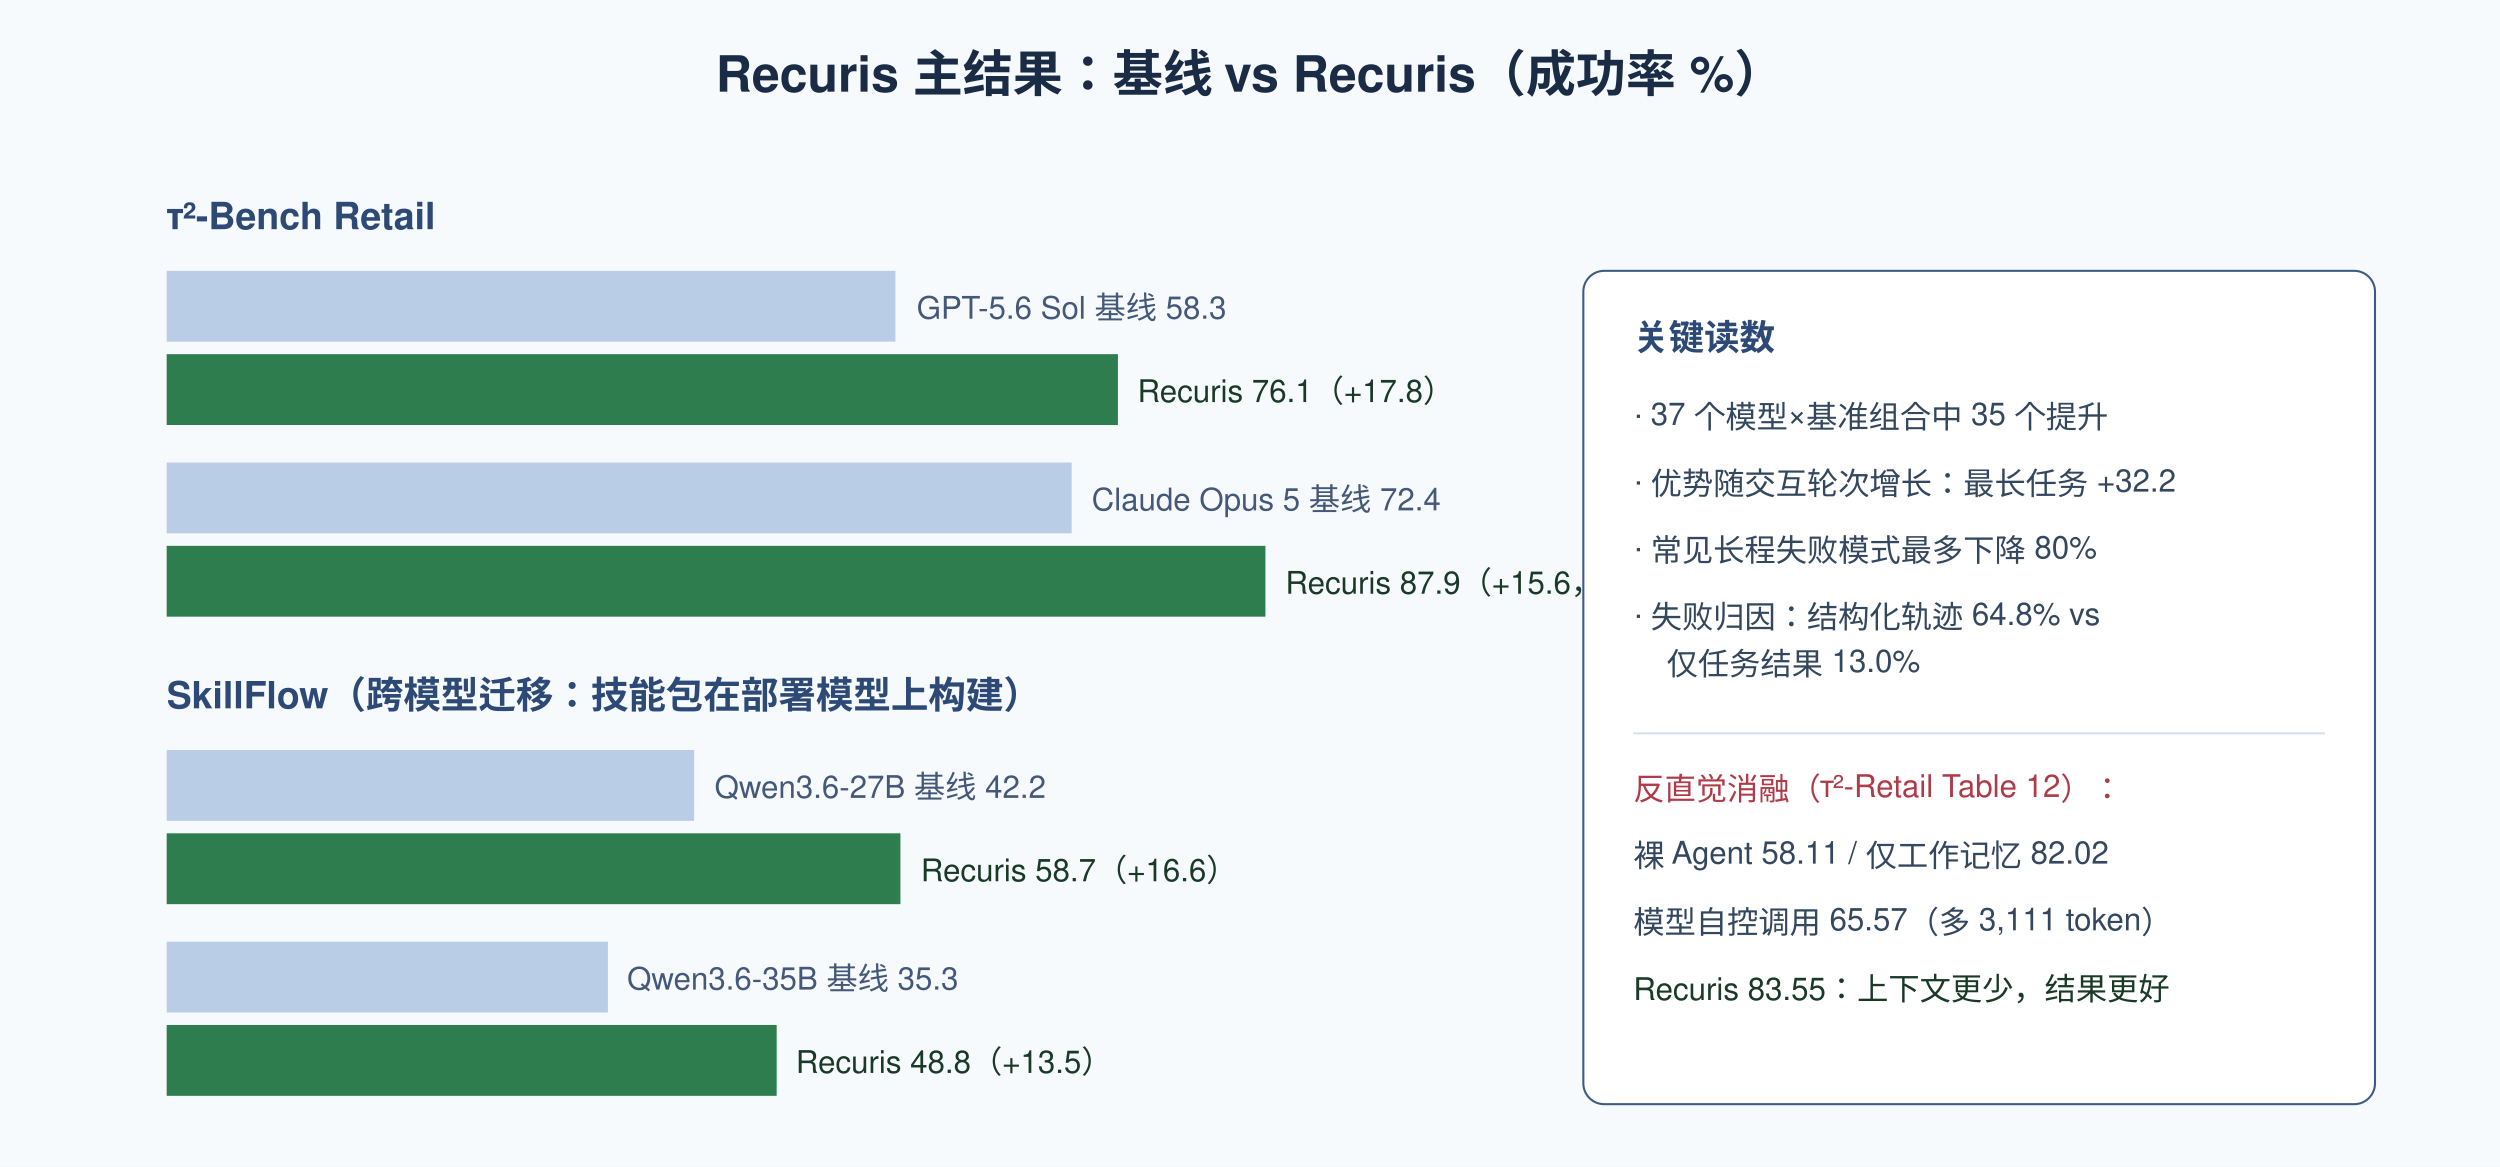
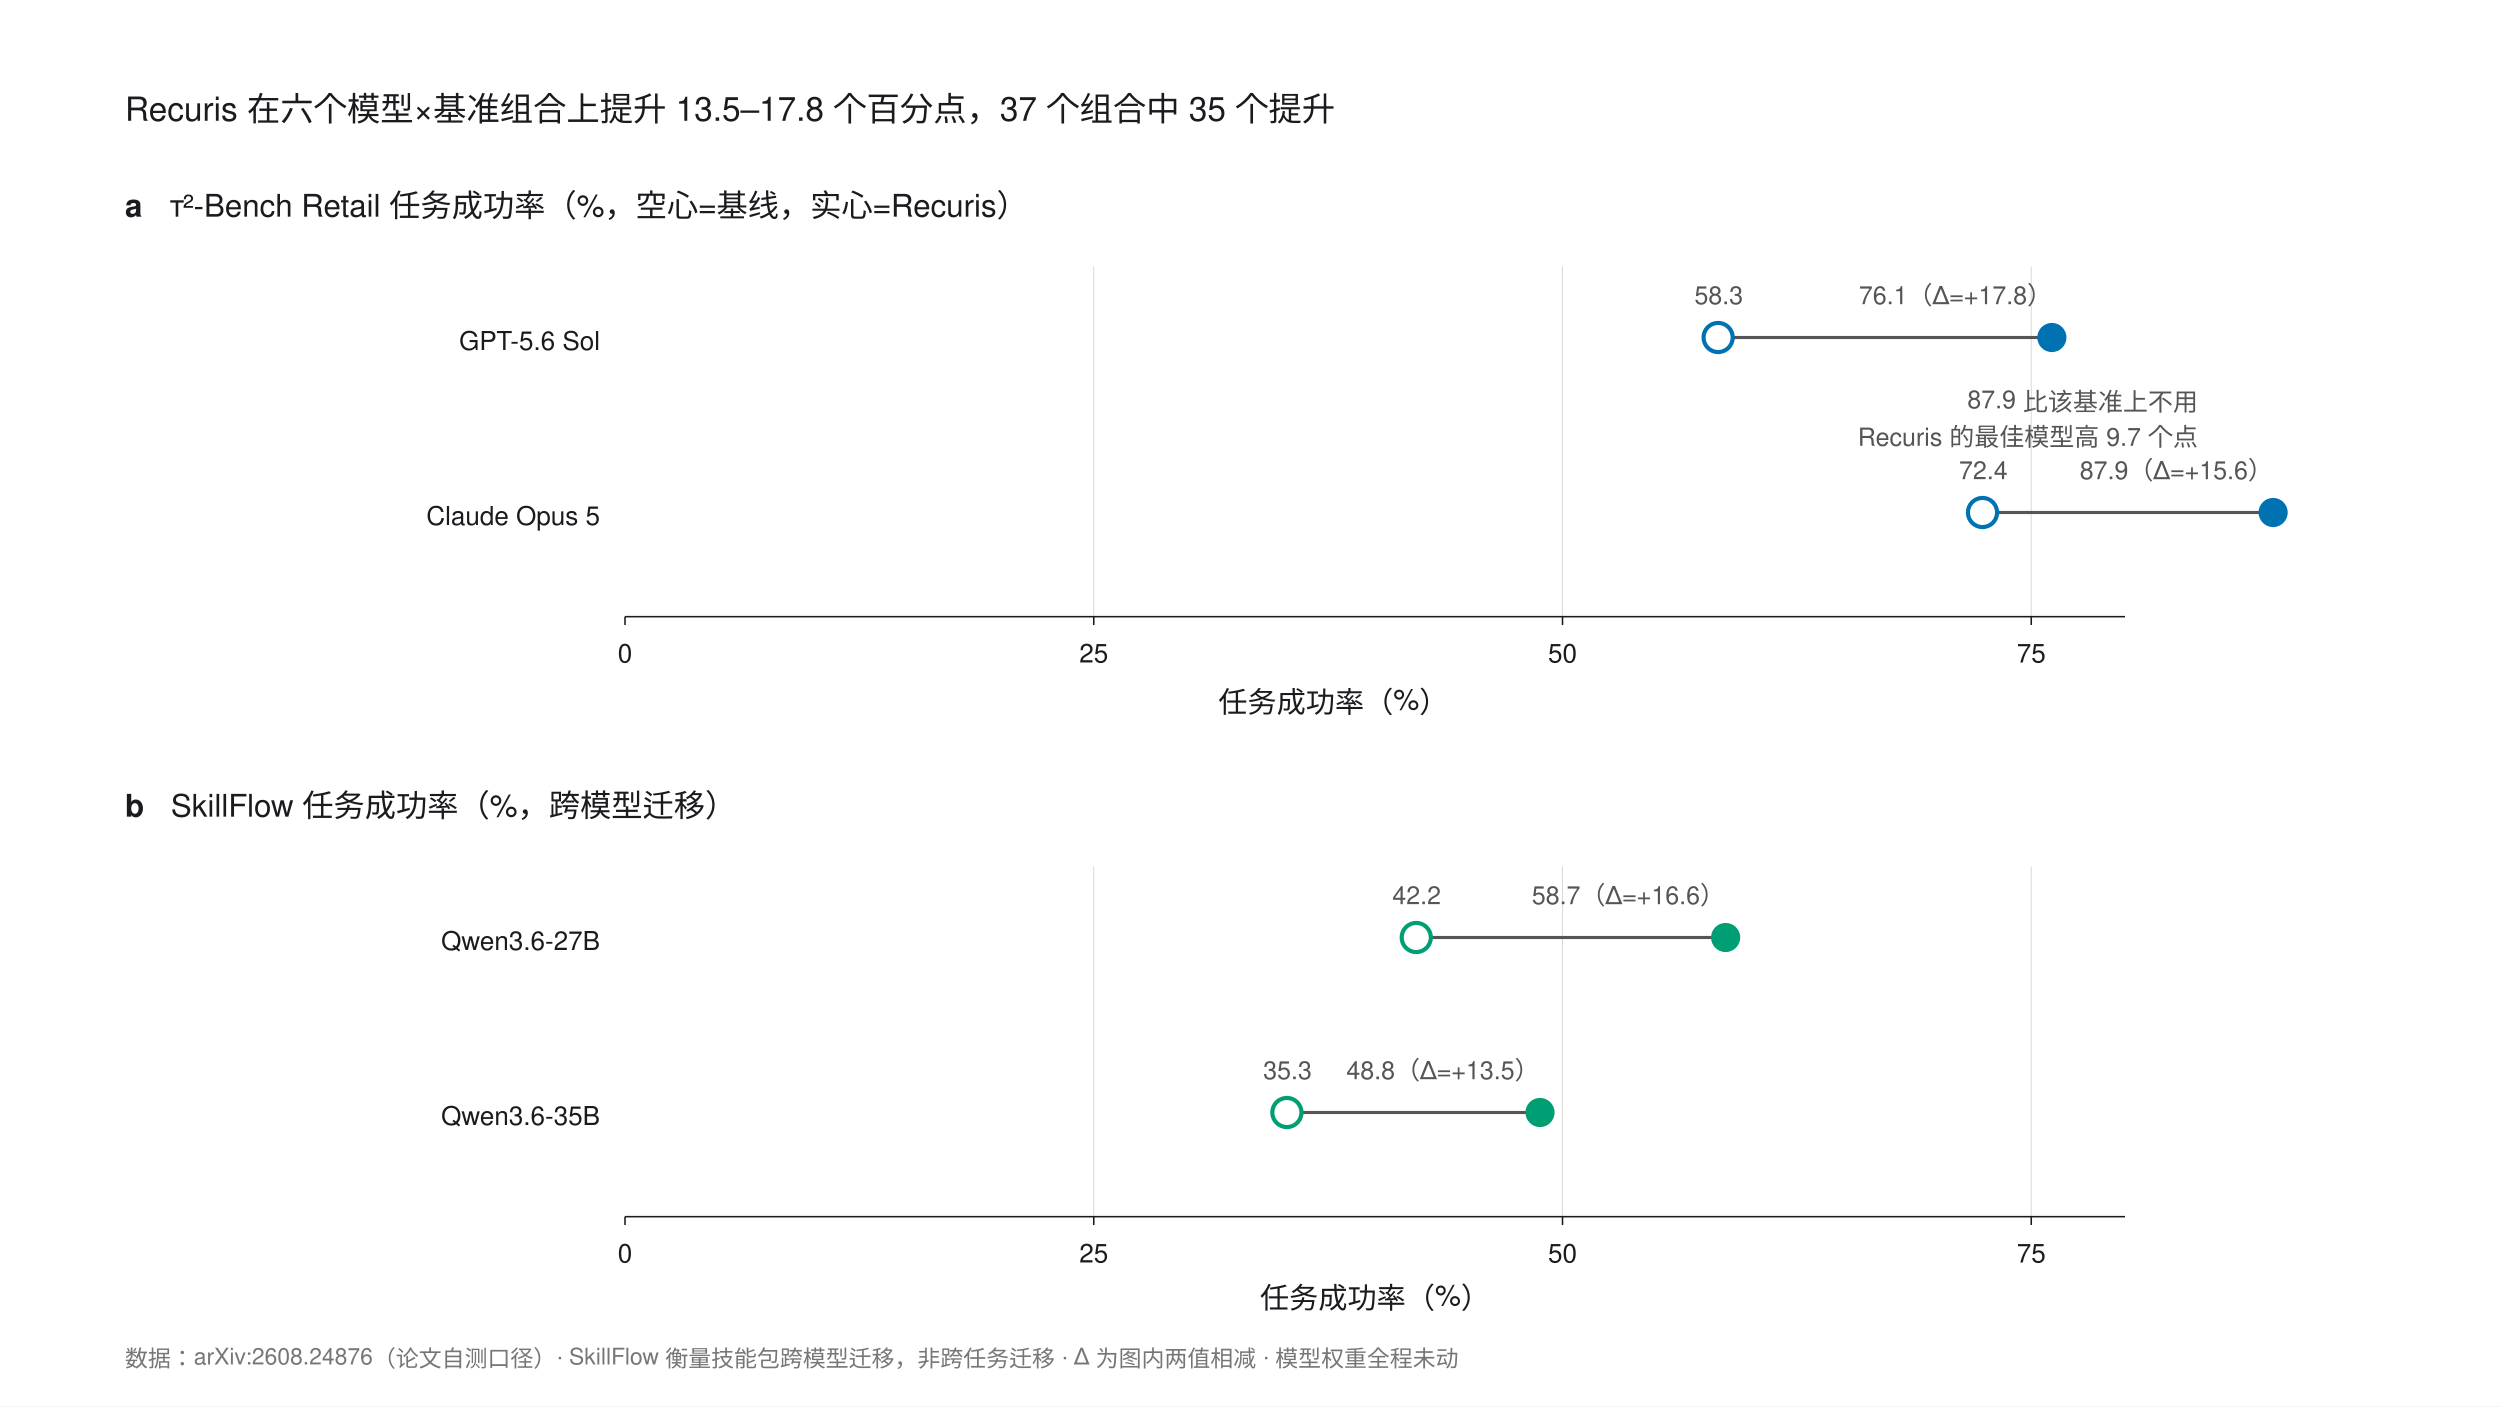
- <svg xmlns="http://www.w3.org/2000/svg" width="1200" height="560" viewBox="0 0 1200 560">
-   <rect width="1200" height="560" fill="#f7fafc" />
-   <text x="600" y="44" text-anchor="middle" font-family="Helvetica,Arial,sans-serif" font-size="24" font-weight="bold" fill="#1a2b45">Recuris 主结果：基线 vs Recuris（成功率 %）</text>
-   <text x="80" y="110" font-family="Helvetica,Arial,sans-serif" font-size="18" font-weight="bold" fill="#2c4a75">τ²-Bench Retail</text>
-   <rect x="80" y="130" width="349.8" height="34" fill="#b9cde6" />
-   <text x="440" y="153" font-family="Helvetica,Arial,sans-serif" font-size="15" fill="#44587a">GPT-5.6 Sol 基线 58.3</text>
-   <rect x="80" y="170" width="456.6" height="34" fill="#2e7d4f" />
-   <text x="546" y="193" font-family="Helvetica,Arial,sans-serif" font-size="15" fill="#1a3a28">Recuris 76.1（+17.8）</text>
-   <rect x="80" y="222" width="434.4" height="34" fill="#b9cde6" />
-   <text x="524" y="245" font-family="Helvetica,Arial,sans-serif" font-size="15" fill="#44587a">Claude Opus 5 基线 72.4</text>
-   <rect x="80" y="262" width="527.4" height="34" fill="#2e7d4f" />
-   <text x="617" y="285" font-family="Helvetica,Arial,sans-serif" font-size="15" fill="#1a3a28">Recuris 87.9（+15.6，超无 Recuris 最佳 +9.7）</text>
-   <text x="80" y="340" font-family="Helvetica,Arial,sans-serif" font-size="18" font-weight="bold" fill="#2c4a75">SkillFlow（跨模型迁移：技能包在部署模型上构建）</text>
-   <rect x="80" y="360" width="253.2" height="34" fill="#b9cde6" />
-   <text x="343" y="383" font-family="Helvetica,Arial,sans-serif" font-size="15" fill="#44587a">Qwen3.6-27B 基线 42.2</text>
-   <rect x="80" y="400" width="352.2" height="34" fill="#2e7d4f" />
-   <text x="442" y="423" font-family="Helvetica,Arial,sans-serif" font-size="15" fill="#1a3a28">Recuris 58.7（+16.6）</text>
-   <rect x="80" y="452" width="211.8" height="34" fill="#b9cde6" />
-   <text x="301" y="475" font-family="Helvetica,Arial,sans-serif" font-size="15" fill="#44587a">Qwen3.6-35B 基线 35.3</text>
-   <rect x="80" y="492" width="292.8" height="34" fill="#2e7d4f" />
-   <text x="382" y="515" font-family="Helvetica,Arial,sans-serif" font-size="15" fill="#1a3a28">Recuris 48.8（+13.5）</text>
-   <rect x="760" y="130" width="380" height="400" rx="10" fill="#ffffff" stroke="#3d5a82" />
-   <text x="784" y="168" font-family="Helvetica,Arial,sans-serif" font-size="17" font-weight="bold" fill="#2c4a75">关键读数</text>
-   <text x="784" y="204" font-family="Helvetica,Arial,sans-serif" font-size="15" fill="#33475f">· 37 个模型×基准组合中 35 个提升</text>
-   <text x="784" y="236" font-family="Helvetica,Arial,sans-serif" font-size="15" fill="#33475f">· 优势随交互轮次增长：最长任务 +32.2</text>
-   <text x="784" y="268" font-family="Helvetica,Arial,sans-serif" font-size="15" fill="#33475f">· 常见长程失败模式最多下降 80%</text>
-   <text x="784" y="300" font-family="Helvetica,Arial,sans-serif" font-size="15" fill="#33475f">· 失败归因：结构化轨迹 64.8% vs</text>
-   <text x="800" y="324" font-family="Helvetica,Arial,sans-serif" font-size="15" fill="#33475f">仅任务结果 13.0%</text>
-   <line x1="784" y1="352" x2="1116" y2="352" stroke="#d5e0ee" />
-   <text x="784" y="384" font-family="Helvetica,Arial,sans-serif" font-size="15" fill="#b03a48">反直觉消融（τ²-Retail Table 12）：</text>
-   <text x="784" y="416" font-family="Helvetica,Arial,sans-serif" font-size="15" fill="#33475f">裸 Agent 58.11 / 仅工作记忆 82.02</text>
-   <text x="784" y="448" font-family="Helvetica,Arial,sans-serif" font-size="15" fill="#33475f">模型自控调用 65.57（多 3,111 token）</text>
-   <text x="784" y="480" font-family="Helvetica,Arial,sans-serif" font-size="15" fill="#1a3a28">Recuris 83.55：上下文更少，结果更好</text>
+ <svg xmlns="http://www.w3.org/2000/svg" width="1200" height="675" viewBox="0 0 1200 675" font-family="'Helvetica Neue',Helvetica,Arial,sans-serif">
+   <rect width="1200" height="675" fill="#FFFFFF" />
+   <text x="60" y="58" font-size="16" fill="#1A1B1E">Recuris 在六个模型×基准组合上提升 13.5–17.8 个百分点，37 个组合中 35 个提升</text>
+   <text x="60" y="104" font-size="15" font-weight="bold" fill="#1A1B1E">a</text>
+   <text x="82" y="104" font-size="15" fill="#1A1B1E">τ²-Bench Retail 任务成功率（%，空心=基线，实心=Recuris）</text>
+   <g stroke="#D9D9D9" stroke-width="0.5">
+     <line x1="525" y1="128" x2="525" y2="296" />
+     <line x1="750" y1="128" x2="750" y2="296" />
+     <line x1="975" y1="128" x2="975" y2="296" />
+   </g>
+   <text x="288" y="168" font-size="12.5" fill="#1A1B1E" text-anchor="end">GPT-5.6 Sol</text>
+   <line x1="824.7" y1="162" x2="984.9" y2="162" stroke="#555555" stroke-width="1.5" />
+   <circle cx="824.7" cy="162" r="7" fill="#FFFFFF" stroke="#0072B2" stroke-width="2" />
+   <circle cx="984.9" cy="162" r="7" fill="#0072B2" />
+   <text x="825" y="146" font-size="12" fill="#555" text-anchor="middle">58.3</text>
+   <text x="985" y="146" font-size="12" fill="#555" text-anchor="end">76.1（Δ=+17.8）</text>
+   <text x="288" y="252" font-size="12.5" fill="#1A1B1E" text-anchor="end">Claude Opus 5</text>
+   <line x1="951.6" y1="246" x2="1091.1" y2="246" stroke="#555555" stroke-width="1.5" />
+   <circle cx="951.6" cy="246" r="7" fill="#FFFFFF" stroke="#0072B2" stroke-width="2" />
+   <circle cx="1091.1" cy="246" r="7" fill="#0072B2" />
+   <text x="952" y="230" font-size="12" fill="#555" text-anchor="middle">72.4</text>
+   <text x="1091" y="230" font-size="12" fill="#555" text-anchor="end">87.9（Δ=+15.6）</text>
+   <line x1="300" y1="296" x2="1020" y2="296" stroke="#1A1B1E" stroke-width="0.75" />
+   <g stroke="#1A1B1E" stroke-width="0.75">
+     <line x1="300" y1="296" x2="300" y2="300" />
+     <line x1="525" y1="296" x2="525" y2="300" />
+     <line x1="750" y1="296" x2="750" y2="300" />
+     <line x1="975" y1="296" x2="975" y2="300" />
+   </g>
+   <g font-size="12.5" fill="#1A1B1E" text-anchor="middle">
+     <text x="300" y="318">0</text>
+     <text x="525" y="318">25</text>
+     <text x="750" y="318">50</text>
+     <text x="975" y="318">75</text>
+   </g>
+   <text x="640" y="342" font-size="14" fill="#1A1B1E" text-anchor="middle">任务成功率（%）</text>
+   <text x="60" y="392" font-size="15" font-weight="bold" fill="#1A1B1E">b</text>
+   <text x="82" y="392" font-size="15" fill="#1A1B1E">SkillFlow 任务成功率（%，跨模型迁移）</text>
+   <g stroke="#D9D9D9" stroke-width="0.5">
+     <line x1="525" y1="416" x2="525" y2="584" />
+     <line x1="750" y1="416" x2="750" y2="584" />
+     <line x1="975" y1="416" x2="975" y2="584" />
+   </g>
+   <text x="288" y="456" font-size="12.5" fill="#1A1B1E" text-anchor="end">Qwen3.6-27B</text>
+   <line x1="679.8" y1="450" x2="828.3" y2="450" stroke="#555555" stroke-width="1.5" />
+   <circle cx="679.8" cy="450" r="7" fill="#FFFFFF" stroke="#009E73" stroke-width="2" />
+   <circle cx="828.3" cy="450" r="7" fill="#009E73" />
+   <text x="680" y="434" font-size="12" fill="#555" text-anchor="middle">42.2</text>
+   <text x="828" y="434" font-size="12" fill="#555" text-anchor="end">58.7（Δ=+16.6）</text>
+   <text x="288" y="540" font-size="12.5" fill="#1A1B1E" text-anchor="end">Qwen3.6-35B</text>
+   <line x1="617.7" y1="534" x2="739.2" y2="534" stroke="#555555" stroke-width="1.5" />
+   <circle cx="617.7" cy="534" r="7" fill="#FFFFFF" stroke="#009E73" stroke-width="2" />
+   <circle cx="739.2" cy="534" r="7" fill="#009E73" />
+   <text x="618" y="518" font-size="12" fill="#555" text-anchor="middle">35.3</text>
+   <text x="739" y="518" font-size="12" fill="#555" text-anchor="end">48.8（Δ=+13.5）</text>
+   <line x1="300" y1="584" x2="1020" y2="584" stroke="#1A1B1E" stroke-width="0.75" />
+   <g stroke="#1A1B1E" stroke-width="0.75">
+     <line x1="300" y1="584" x2="300" y2="588" />
+     <line x1="525" y1="584" x2="525" y2="588" />
+     <line x1="750" y1="584" x2="750" y2="588" />
+     <line x1="975" y1="584" x2="975" y2="588" />
+   </g>
+   <g font-size="12.5" fill="#1A1B1E" text-anchor="middle">
+     <text x="300" y="606">0</text>
+     <text x="525" y="606">25</text>
+     <text x="750" y="606">50</text>
+     <text x="975" y="606">75</text>
+   </g>
+   <text x="660" y="628" font-size="14" fill="#1A1B1E" text-anchor="middle">任务成功率（%）</text>
+   <text x="1055" y="196" font-size="12" fill="#555" text-anchor="end">87.9 比该基准上不用</text>
+   <text x="1055" y="214" font-size="12" fill="#555" text-anchor="end">Recuris 的最佳模型高 9.7 个点</text>
+   <text x="60" y="656" font-size="11" fill="#767676">数据：arXiv:2608.24876（论文自测口径）· SkillFlow 衡量技能包跨模型迁移，非跨任务迁移 · Δ 为图内两值相减 · 模型权重全程未动</text>
</svg>
